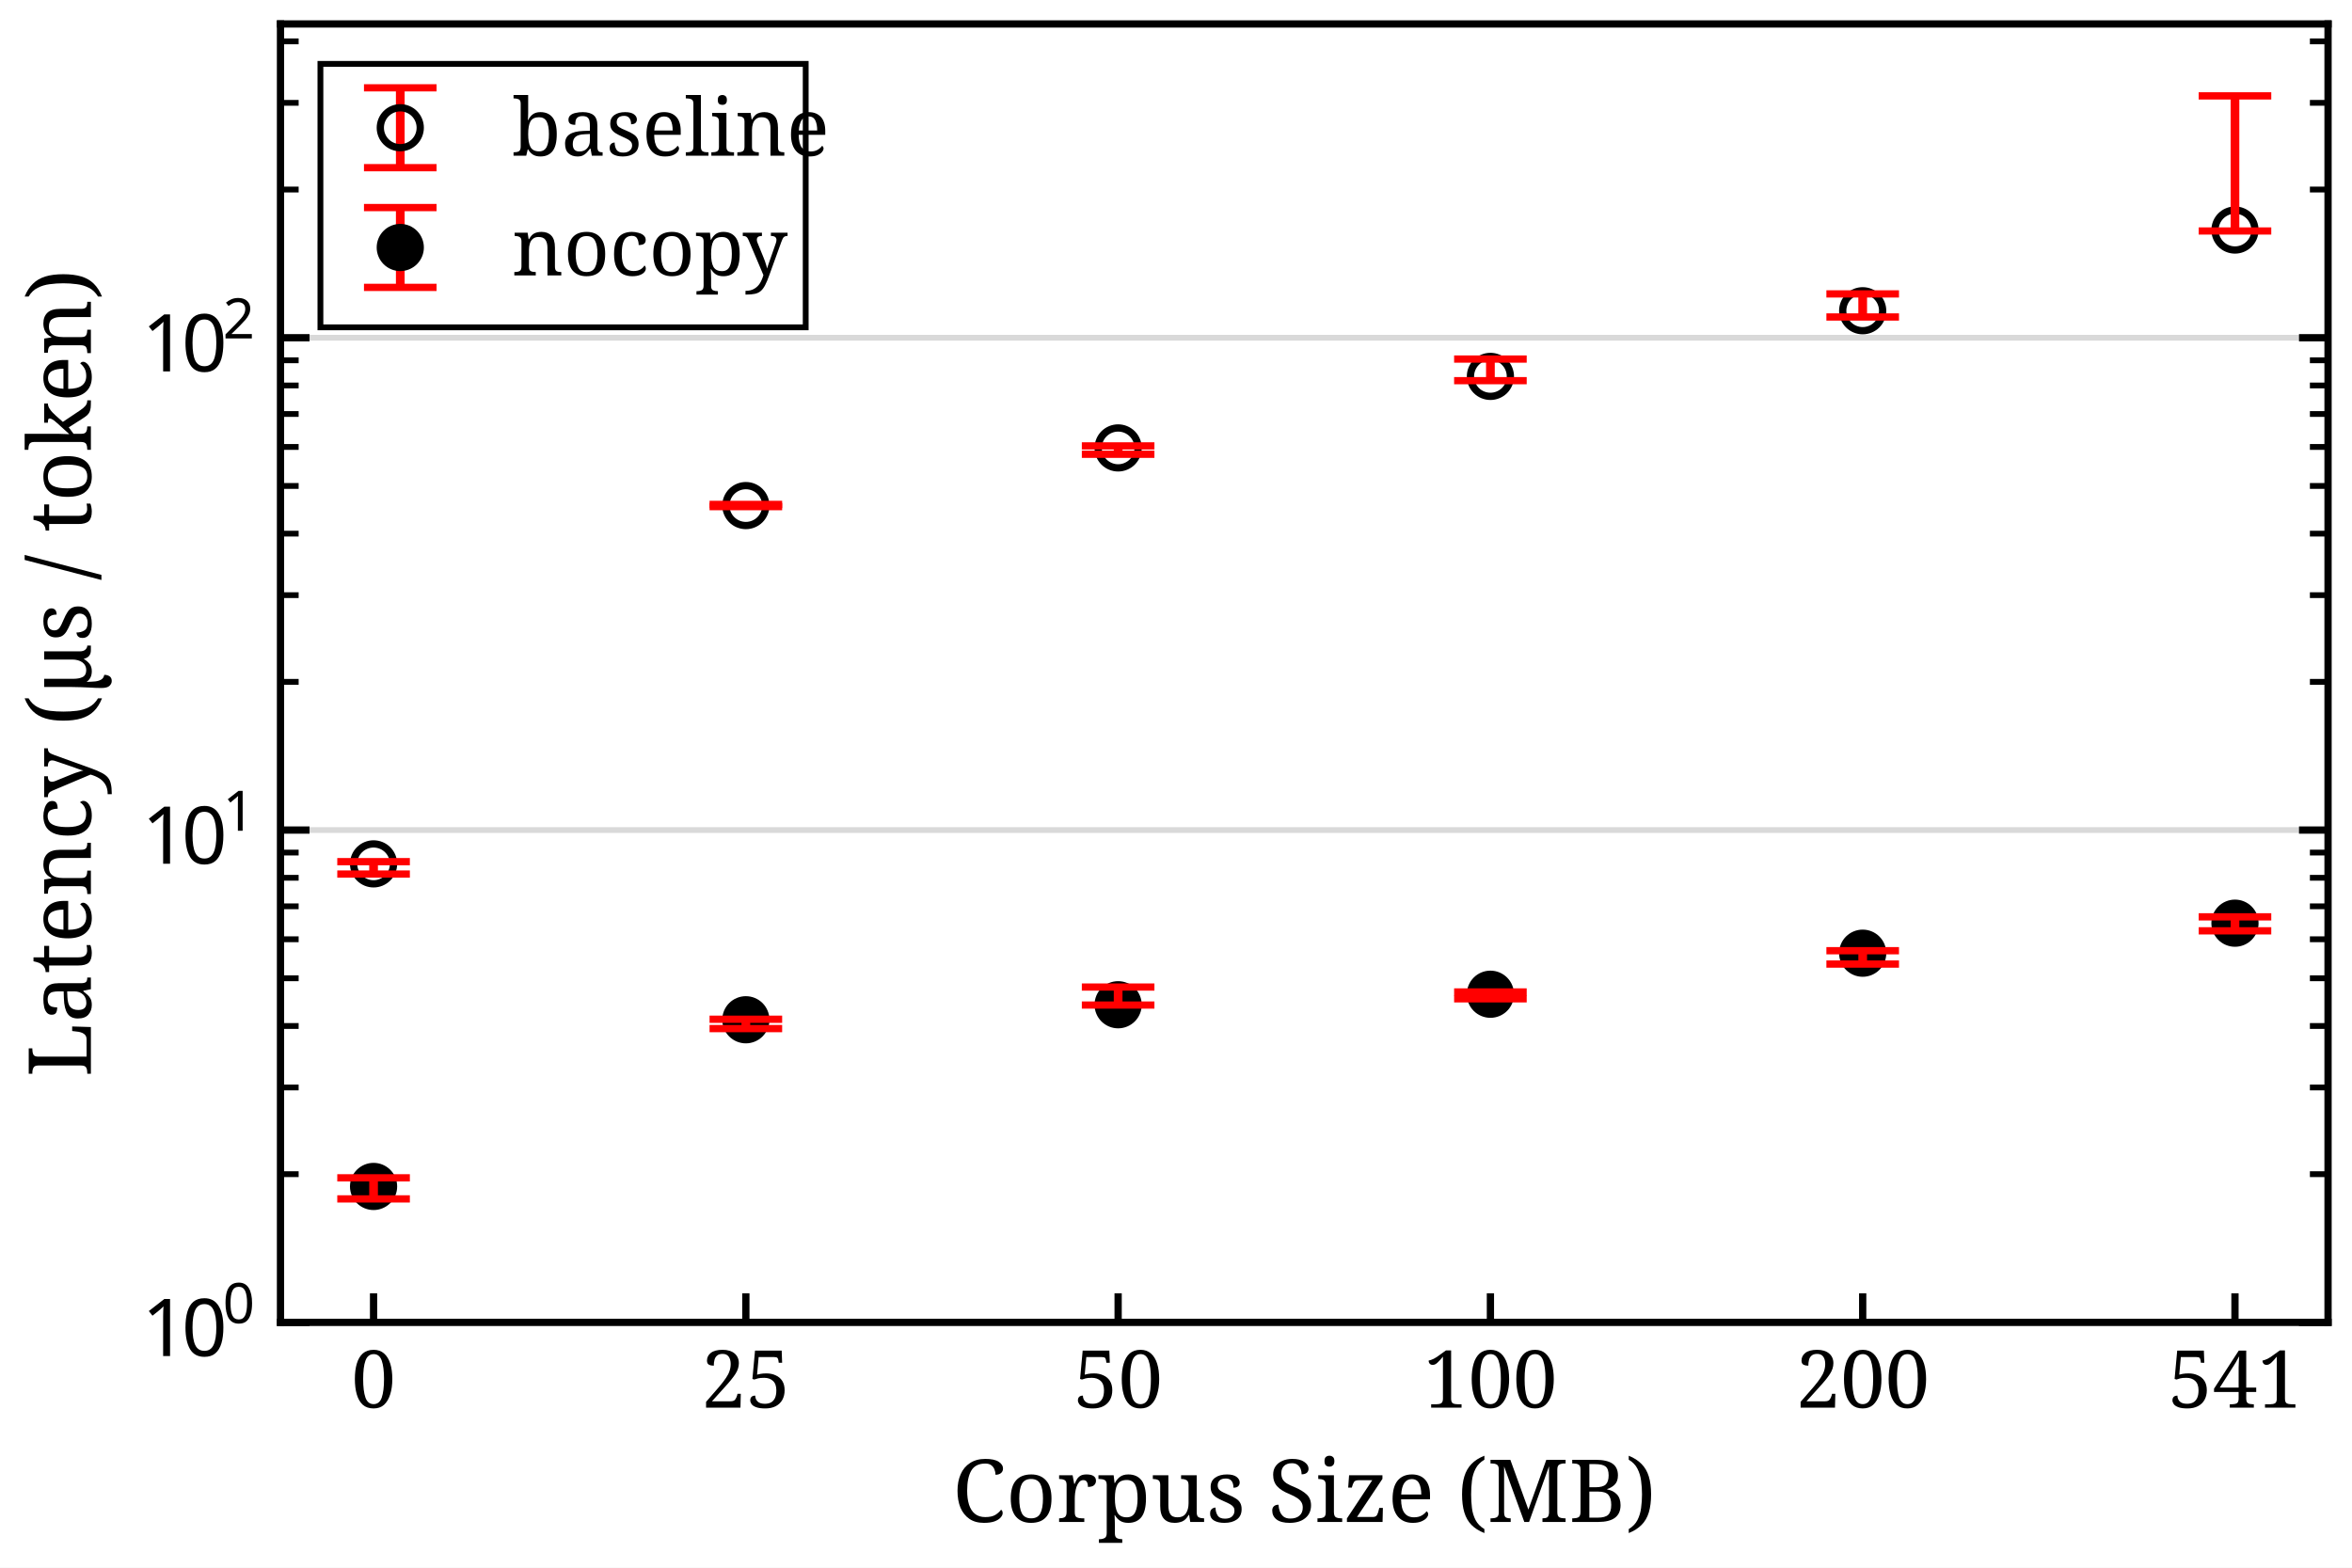
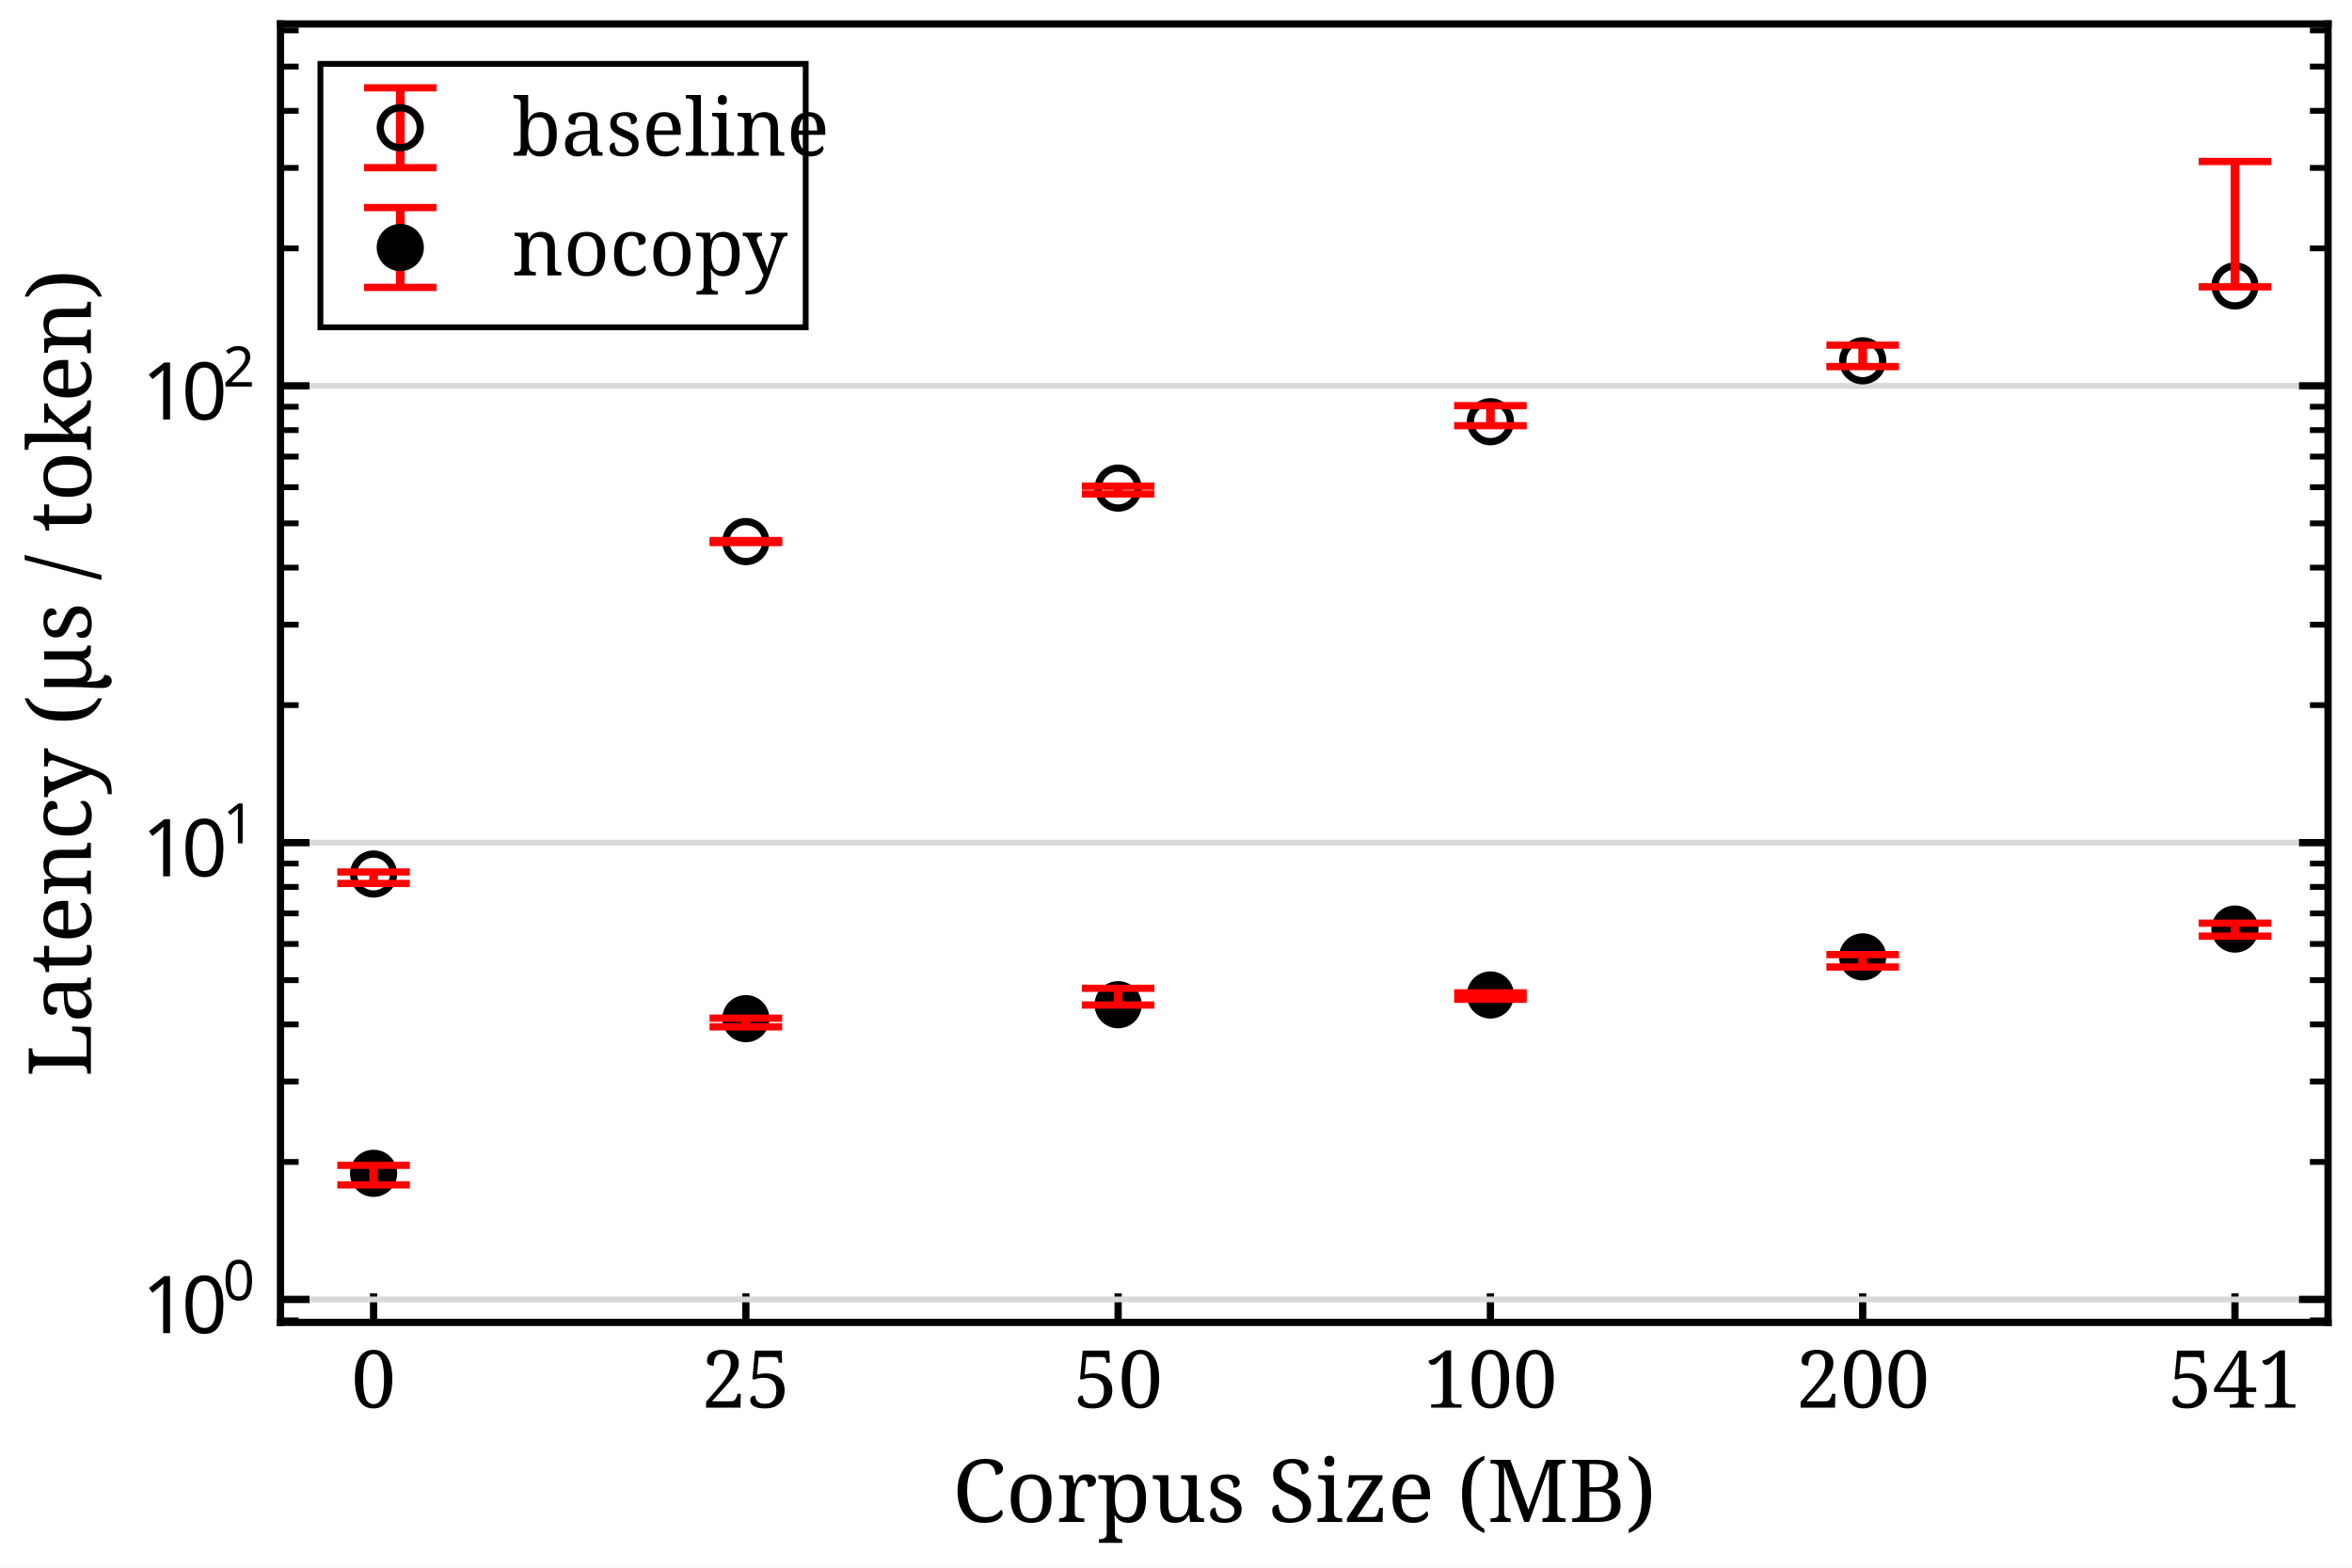
<svg xmlns="http://www.w3.org/2000/svg" xmlns:xlink="http://www.w3.org/1999/xlink" width="324pt" height="216pt" viewBox="0 0 324 216" version="1.1">
  <defs>
    <style type="text/css">*{stroke-linejoin: round; stroke-linecap: butt}</style>
  </defs>
  <g id="figure_1">
    <g id="patch_1">
      <path d="M 0 216  L 324 216  L 324 0  L 0 0  z " style="fill: #ffffff" />
    </g>
    <g id="axes_1">
      <g id="patch_2">
        <path d="M 38.64 182.2  L 320.7 182.2  L 320.7 3.3  L 38.64 3.3  z " style="fill: #ffffff" />
      </g>
      <g id="matplotlib.axis_1">
        <g id="xtick_1">
          <g id="line2d_1">
            <defs>
              <path id="mae15c62b7d" d="M 0 0  L 0 -4  " style="stroke: #000000" />
            </defs>
            <g>
              <use xlink:href="#mae15c62b7d" x="51.461" y="182.2" style="stroke: #000000" />
            </g>
          </g>
          <g id="text_1">
            <text style="font-size: 11px; font-family: 'STIXGeneral', serif; text-anchor: middle" x="51.461" y="193.95" transform="rotate(-0 51.46091 193.95)">0</text>
          </g>
        </g>
        <g id="xtick_2">
          <g id="line2d_2">
            <g>
              <use xlink:href="#mae15c62b7d" x="102.745" y="182.2" style="stroke: #000000" />
            </g>
          </g>
          <g id="text_2">
            <text style="font-size: 11px; font-family: 'STIXGeneral', serif; text-anchor: middle" x="102.745" y="193.95" transform="rotate(-0 102.7445 193.95)">25</text>
          </g>
        </g>
        <g id="xtick_3">
          <g id="line2d_3">
            <g>
              <use xlink:href="#mae15c62b7d" x="154.028" y="182.2" style="stroke: #000000" />
            </g>
          </g>
          <g id="text_3">
            <text style="font-size: 11px; font-family: 'STIXGeneral', serif; text-anchor: middle" x="154.028" y="193.95" transform="rotate(-0 154.0282 193.95)">50</text>
          </g>
        </g>
        <g id="xtick_4">
          <g id="line2d_4">
            <g>
              <use xlink:href="#mae15c62b7d" x="205.312" y="182.2" style="stroke: #000000" />
            </g>
          </g>
          <g id="text_4">
            <text style="font-size: 11px; font-family: 'STIXGeneral', serif; text-anchor: middle" x="205.312" y="193.95" transform="rotate(-0 205.3118 193.95)">100</text>
          </g>
        </g>
        <g id="xtick_5">
          <g id="line2d_5">
            <g>
              <use xlink:href="#mae15c62b7d" x="256.595" y="182.2" style="stroke: #000000" />
            </g>
          </g>
          <g id="text_5">
            <text style="font-size: 11px; font-family: 'STIXGeneral', serif; text-anchor: middle" x="256.595" y="193.95" transform="rotate(-0 256.5955 193.95)">200</text>
          </g>
        </g>
        <g id="xtick_6">
          <g id="line2d_6">
            <g>
              <use xlink:href="#mae15c62b7d" x="307.879" y="182.2" style="stroke: #000000" />
            </g>
          </g>
          <g id="text_6">
            <text style="font-size: 11px; font-family: 'STIXGeneral', serif; text-anchor: middle" x="307.879" y="193.95" transform="rotate(-0 307.8791 193.95)">541</text>
          </g>
        </g>
        <g id="text_7">
          <text style="font-size: 12px; font-family: 'STIXGeneral', serif; text-anchor: middle" x="179.67" y="209.7" transform="rotate(-0 179.67 209.7)">Corpus Size (MB)</text>
        </g>
      </g>
      <g id="matplotlib.axis_2">
        <g id="ytick_1">
          <g id="line2d_7">
-             <path d="M 38.64 182.2  L 320.7 182.2  " clip-path="url(#pb070761375)" style="fill: none; stroke: #d9d9d9; stroke-width: 0.8; stroke-linecap: square" />
+             <path d="M 38.64 179.039  L 320.7 179.039  " clip-path="url(#pb070761375)" style="fill: none; stroke: #d9d9d9; stroke-width: 0.8; stroke-linecap: square" />
          </g>
          <g id="line2d_8">
            <defs>
              <path id="m259b991957" d="M 0 0  L 4 0  " style="stroke: #000000" />
            </defs>
            <g>
-               <use xlink:href="#m259b991957" x="38.64" y="182.2" style="stroke: #000000" />
+               <use xlink:href="#m259b991957" x="38.64" y="179.039" style="stroke: #000000" />
            </g>
          </g>
          <g id="line2d_9">
            <defs>
              <path id="m09caad8e75" d="M 0 0  L -4 0  " style="stroke: #000000" />
            </defs>
            <g>
-               <use xlink:href="#m09caad8e75" x="320.7" y="182.2" style="stroke: #000000" />
+               <use xlink:href="#m09caad8e75" x="320.7" y="179.039" style="stroke: #000000" />
            </g>
          </g>
          <g id="text_8">
-             <g transform="translate(19.52 187.095)">
+             <g transform="translate(19.52 183.9345)">
              <text>
                <tspan x="0" y="-0.251" style="font-size: 11px; font-family: 'STIXGeneral'">1</tspan>
                <tspan x="5.5" y="-0.251" style="font-size: 11px; font-family: 'STIXGeneral'">0</tspan>
                <tspan x="11.173" y="-4.794" style="font-size: 7.7px; font-family: 'STIXGeneral'">0</tspan>
              </text>
            </g>
          </g>
        </g>
        <g id="ytick_2">
          <g id="line2d_10">
-             <path d="M 38.64 114.367  L 320.7 114.367  " clip-path="url(#pb070761375)" style="fill: none; stroke: #d9d9d9; stroke-width: 0.8; stroke-linecap: square" />
+             <path d="M 38.64 116.102  L 320.7 116.102  " clip-path="url(#pb070761375)" style="fill: none; stroke: #d9d9d9; stroke-width: 0.8; stroke-linecap: square" />
          </g>
          <g id="line2d_11">
            <g>
-               <use xlink:href="#m259b991957" x="38.64" y="114.367" style="stroke: #000000" />
+               <use xlink:href="#m259b991957" x="38.64" y="116.102" style="stroke: #000000" />
            </g>
          </g>
          <g id="line2d_12">
            <g>
-               <use xlink:href="#m09caad8e75" x="320.7" y="114.367" style="stroke: #000000" />
+               <use xlink:href="#m09caad8e75" x="320.7" y="116.102" style="stroke: #000000" />
            </g>
          </g>
          <g id="text_9">
-             <g transform="translate(19.52 119.2625)">
+             <g transform="translate(19.52 120.9968)">
              <text>
                <tspan x="0" y="-0.251" style="font-size: 11px; font-family: 'STIXGeneral'">1</tspan>
                <tspan x="5.5" y="-0.251" style="font-size: 11px; font-family: 'STIXGeneral'">0</tspan>
                <tspan x="11.173" y="-4.794" style="font-size: 7.7px; font-family: 'STIXGeneral'">1</tspan>
              </text>
            </g>
          </g>
        </g>
        <g id="ytick_3">
          <g id="line2d_13">
-             <path d="M 38.64 46.535  L 320.7 46.535  " clip-path="url(#pb070761375)" style="fill: none; stroke: #d9d9d9; stroke-width: 0.8; stroke-linecap: square" />
+             <path d="M 38.64 53.164  L 320.7 53.164  " clip-path="url(#pb070761375)" style="fill: none; stroke: #d9d9d9; stroke-width: 0.8; stroke-linecap: square" />
          </g>
          <g id="line2d_14">
            <g>
-               <use xlink:href="#m259b991957" x="38.64" y="46.535" style="stroke: #000000" />
+               <use xlink:href="#m259b991957" x="38.64" y="53.164" style="stroke: #000000" />
            </g>
          </g>
          <g id="line2d_15">
            <g>
-               <use xlink:href="#m09caad8e75" x="320.7" y="46.535" style="stroke: #000000" />
+               <use xlink:href="#m09caad8e75" x="320.7" y="53.164" style="stroke: #000000" />
            </g>
          </g>
          <g id="text_10">
-             <g transform="translate(19.52 51.42991)">
+             <g transform="translate(19.52 58.05918)">
              <text>
                <tspan x="0" y="-0.251" style="font-size: 11px; font-family: 'STIXGeneral'">1</tspan>
                <tspan x="5.5" y="-0.251" style="font-size: 11px; font-family: 'STIXGeneral'">0</tspan>
                <tspan x="11.173" y="-4.794" style="font-size: 7.7px; font-family: 'STIXGeneral'">2</tspan>
              </text>
            </g>
          </g>
        </g>
        <g id="ytick_4">
          <g id="line2d_16">
            <defs>
              <path id="m354f2f4444" d="M 0 0  L 2.5 0  " style="stroke: #000000; stroke-width: 0.8" />
            </defs>
            <g>
-               <use xlink:href="#m354f2f4444" x="38.64" y="161.78" style="stroke: #000000; stroke-width: 0.8" />
+               <use xlink:href="#m354f2f4444" x="38.64" y="181.919" style="stroke: #000000; stroke-width: 0.8" />
            </g>
          </g>
          <g id="line2d_17">
            <defs>
              <path id="m3478efc628" d="M 0 0  L -2.5 0  " style="stroke: #000000; stroke-width: 0.8" />
            </defs>
            <g>
-               <use xlink:href="#m3478efc628" x="320.7" y="161.78" style="stroke: #000000; stroke-width: 0.8" />
+               <use xlink:href="#m3478efc628" x="320.7" y="181.919" style="stroke: #000000; stroke-width: 0.8" />
            </g>
          </g>
        </g>
        <g id="ytick_5">
          <g id="line2d_18">
            <g>
-               <use xlink:href="#m354f2f4444" x="38.64" y="149.836" style="stroke: #000000; stroke-width: 0.8" />
+               <use xlink:href="#m354f2f4444" x="38.64" y="160.093" style="stroke: #000000; stroke-width: 0.8" />
            </g>
          </g>
          <g id="line2d_19">
            <g>
-               <use xlink:href="#m3478efc628" x="320.7" y="149.836" style="stroke: #000000; stroke-width: 0.8" />
+               <use xlink:href="#m3478efc628" x="320.7" y="160.093" style="stroke: #000000; stroke-width: 0.8" />
            </g>
          </g>
        </g>
        <g id="ytick_6">
          <g id="line2d_20">
            <g>
-               <use xlink:href="#m354f2f4444" x="38.64" y="141.361" style="stroke: #000000; stroke-width: 0.8" />
+               <use xlink:href="#m354f2f4444" x="38.64" y="149.011" style="stroke: #000000; stroke-width: 0.8" />
            </g>
          </g>
          <g id="line2d_21">
            <g>
-               <use xlink:href="#m3478efc628" x="320.7" y="141.361" style="stroke: #000000; stroke-width: 0.8" />
+               <use xlink:href="#m3478efc628" x="320.7" y="149.011" style="stroke: #000000; stroke-width: 0.8" />
            </g>
          </g>
        </g>
        <g id="ytick_7">
          <g id="line2d_22">
            <g>
-               <use xlink:href="#m354f2f4444" x="38.64" y="134.787" style="stroke: #000000; stroke-width: 0.8" />
+               <use xlink:href="#m354f2f4444" x="38.64" y="141.147" style="stroke: #000000; stroke-width: 0.8" />
            </g>
          </g>
          <g id="line2d_23">
            <g>
-               <use xlink:href="#m3478efc628" x="320.7" y="134.787" style="stroke: #000000; stroke-width: 0.8" />
+               <use xlink:href="#m3478efc628" x="320.7" y="141.147" style="stroke: #000000; stroke-width: 0.8" />
            </g>
          </g>
        </g>
        <g id="ytick_8">
          <g id="line2d_24">
            <g>
-               <use xlink:href="#m354f2f4444" x="38.64" y="129.416" style="stroke: #000000; stroke-width: 0.8" />
+               <use xlink:href="#m354f2f4444" x="38.64" y="135.048" style="stroke: #000000; stroke-width: 0.8" />
            </g>
          </g>
          <g id="line2d_25">
            <g>
-               <use xlink:href="#m3478efc628" x="320.7" y="129.416" style="stroke: #000000; stroke-width: 0.8" />
+               <use xlink:href="#m3478efc628" x="320.7" y="135.048" style="stroke: #000000; stroke-width: 0.8" />
            </g>
          </g>
        </g>
        <g id="ytick_9">
          <g id="line2d_26">
            <g>
-               <use xlink:href="#m354f2f4444" x="38.64" y="124.875" style="stroke: #000000; stroke-width: 0.8" />
+               <use xlink:href="#m354f2f4444" x="38.64" y="130.064" style="stroke: #000000; stroke-width: 0.8" />
            </g>
          </g>
          <g id="line2d_27">
            <g>
-               <use xlink:href="#m3478efc628" x="320.7" y="124.875" style="stroke: #000000; stroke-width: 0.8" />
+               <use xlink:href="#m3478efc628" x="320.7" y="130.064" style="stroke: #000000; stroke-width: 0.8" />
            </g>
          </g>
        </g>
        <g id="ytick_10">
          <g id="line2d_28">
            <g>
-               <use xlink:href="#m354f2f4444" x="38.64" y="120.941" style="stroke: #000000; stroke-width: 0.8" />
+               <use xlink:href="#m354f2f4444" x="38.64" y="125.851" style="stroke: #000000; stroke-width: 0.8" />
            </g>
          </g>
          <g id="line2d_29">
            <g>
-               <use xlink:href="#m3478efc628" x="320.7" y="120.941" style="stroke: #000000; stroke-width: 0.8" />
+               <use xlink:href="#m3478efc628" x="320.7" y="125.851" style="stroke: #000000; stroke-width: 0.8" />
            </g>
          </g>
        </g>
        <g id="ytick_11">
          <g id="line2d_30">
            <g>
-               <use xlink:href="#m354f2f4444" x="38.64" y="117.471" style="stroke: #000000; stroke-width: 0.8" />
+               <use xlink:href="#m354f2f4444" x="38.64" y="122.201" style="stroke: #000000; stroke-width: 0.8" />
            </g>
          </g>
          <g id="line2d_31">
            <g>
-               <use xlink:href="#m3478efc628" x="320.7" y="117.471" style="stroke: #000000; stroke-width: 0.8" />
+               <use xlink:href="#m3478efc628" x="320.7" y="122.201" style="stroke: #000000; stroke-width: 0.8" />
            </g>
          </g>
        </g>
        <g id="ytick_12">
          <g id="line2d_32">
            <g>
-               <use xlink:href="#m354f2f4444" x="38.64" y="93.948" style="stroke: #000000; stroke-width: 0.8" />
+               <use xlink:href="#m354f2f4444" x="38.64" y="118.982" style="stroke: #000000; stroke-width: 0.8" />
            </g>
          </g>
          <g id="line2d_33">
            <g>
-               <use xlink:href="#m3478efc628" x="320.7" y="93.948" style="stroke: #000000; stroke-width: 0.8" />
+               <use xlink:href="#m3478efc628" x="320.7" y="118.982" style="stroke: #000000; stroke-width: 0.8" />
            </g>
          </g>
        </g>
        <g id="ytick_13">
          <g id="line2d_34">
            <g>
-               <use xlink:href="#m354f2f4444" x="38.64" y="82.003" style="stroke: #000000; stroke-width: 0.8" />
+               <use xlink:href="#m354f2f4444" x="38.64" y="97.156" style="stroke: #000000; stroke-width: 0.8" />
            </g>
          </g>
          <g id="line2d_35">
            <g>
-               <use xlink:href="#m3478efc628" x="320.7" y="82.003" style="stroke: #000000; stroke-width: 0.8" />
+               <use xlink:href="#m3478efc628" x="320.7" y="97.156" style="stroke: #000000; stroke-width: 0.8" />
            </g>
          </g>
        </g>
        <g id="ytick_14">
          <g id="line2d_36">
            <g>
-               <use xlink:href="#m354f2f4444" x="38.64" y="73.528" style="stroke: #000000; stroke-width: 0.8" />
+               <use xlink:href="#m354f2f4444" x="38.64" y="86.073" style="stroke: #000000; stroke-width: 0.8" />
            </g>
          </g>
          <g id="line2d_37">
            <g>
-               <use xlink:href="#m3478efc628" x="320.7" y="73.528" style="stroke: #000000; stroke-width: 0.8" />
+               <use xlink:href="#m3478efc628" x="320.7" y="86.073" style="stroke: #000000; stroke-width: 0.8" />
            </g>
          </g>
        </g>
        <g id="ytick_15">
          <g id="line2d_38">
            <g>
-               <use xlink:href="#m354f2f4444" x="38.64" y="66.955" style="stroke: #000000; stroke-width: 0.8" />
+               <use xlink:href="#m354f2f4444" x="38.64" y="78.21" style="stroke: #000000; stroke-width: 0.8" />
            </g>
          </g>
          <g id="line2d_39">
            <g>
-               <use xlink:href="#m3478efc628" x="320.7" y="66.955" style="stroke: #000000; stroke-width: 0.8" />
+               <use xlink:href="#m3478efc628" x="320.7" y="78.21" style="stroke: #000000; stroke-width: 0.8" />
            </g>
          </g>
        </g>
        <g id="ytick_16">
          <g id="line2d_40">
            <g>
-               <use xlink:href="#m354f2f4444" x="38.64" y="61.583" style="stroke: #000000; stroke-width: 0.8" />
+               <use xlink:href="#m354f2f4444" x="38.64" y="72.11" style="stroke: #000000; stroke-width: 0.8" />
            </g>
          </g>
          <g id="line2d_41">
            <g>
-               <use xlink:href="#m3478efc628" x="320.7" y="61.583" style="stroke: #000000; stroke-width: 0.8" />
+               <use xlink:href="#m3478efc628" x="320.7" y="72.11" style="stroke: #000000; stroke-width: 0.8" />
            </g>
          </g>
        </g>
        <g id="ytick_17">
          <g id="line2d_42">
            <g>
-               <use xlink:href="#m354f2f4444" x="38.64" y="57.042" style="stroke: #000000; stroke-width: 0.8" />
+               <use xlink:href="#m354f2f4444" x="38.64" y="67.127" style="stroke: #000000; stroke-width: 0.8" />
            </g>
          </g>
          <g id="line2d_43">
            <g>
-               <use xlink:href="#m3478efc628" x="320.7" y="57.042" style="stroke: #000000; stroke-width: 0.8" />
+               <use xlink:href="#m3478efc628" x="320.7" y="67.127" style="stroke: #000000; stroke-width: 0.8" />
            </g>
          </g>
        </g>
        <g id="ytick_18">
          <g id="line2d_44">
            <g>
-               <use xlink:href="#m354f2f4444" x="38.64" y="53.109" style="stroke: #000000; stroke-width: 0.8" />
+               <use xlink:href="#m354f2f4444" x="38.64" y="62.913" style="stroke: #000000; stroke-width: 0.8" />
            </g>
          </g>
          <g id="line2d_45">
            <g>
-               <use xlink:href="#m3478efc628" x="320.7" y="53.109" style="stroke: #000000; stroke-width: 0.8" />
+               <use xlink:href="#m3478efc628" x="320.7" y="62.913" style="stroke: #000000; stroke-width: 0.8" />
            </g>
          </g>
        </g>
        <g id="ytick_19">
          <g id="line2d_46">
            <g>
-               <use xlink:href="#m354f2f4444" x="38.64" y="49.639" style="stroke: #000000; stroke-width: 0.8" />
+               <use xlink:href="#m354f2f4444" x="38.64" y="59.263" style="stroke: #000000; stroke-width: 0.8" />
            </g>
          </g>
          <g id="line2d_47">
            <g>
-               <use xlink:href="#m3478efc628" x="320.7" y="49.639" style="stroke: #000000; stroke-width: 0.8" />
+               <use xlink:href="#m3478efc628" x="320.7" y="59.263" style="stroke: #000000; stroke-width: 0.8" />
            </g>
          </g>
        </g>
        <g id="ytick_20">
          <g id="line2d_48">
            <g>
-               <use xlink:href="#m354f2f4444" x="38.64" y="26.115" style="stroke: #000000; stroke-width: 0.8" />
+               <use xlink:href="#m354f2f4444" x="38.64" y="56.044" style="stroke: #000000; stroke-width: 0.8" />
            </g>
          </g>
          <g id="line2d_49">
            <g>
-               <use xlink:href="#m3478efc628" x="320.7" y="26.115" style="stroke: #000000; stroke-width: 0.8" />
+               <use xlink:href="#m3478efc628" x="320.7" y="56.044" style="stroke: #000000; stroke-width: 0.8" />
            </g>
          </g>
        </g>
        <g id="ytick_21">
          <g id="line2d_50">
            <g>
-               <use xlink:href="#m354f2f4444" x="38.64" y="14.171" style="stroke: #000000; stroke-width: 0.8" />
+               <use xlink:href="#m354f2f4444" x="38.64" y="34.218" style="stroke: #000000; stroke-width: 0.8" />
            </g>
          </g>
          <g id="line2d_51">
            <g>
-               <use xlink:href="#m3478efc628" x="320.7" y="14.171" style="stroke: #000000; stroke-width: 0.8" />
+               <use xlink:href="#m3478efc628" x="320.7" y="34.218" style="stroke: #000000; stroke-width: 0.8" />
            </g>
          </g>
        </g>
        <g id="ytick_22">
          <g id="line2d_52">
            <g>
-               <use xlink:href="#m354f2f4444" x="38.64" y="5.696" style="stroke: #000000; stroke-width: 0.8" />
+               <use xlink:href="#m354f2f4444" x="38.64" y="23.135" style="stroke: #000000; stroke-width: 0.8" />
            </g>
          </g>
          <g id="line2d_53">
            <g>
-               <use xlink:href="#m3478efc628" x="320.7" y="5.696" style="stroke: #000000; stroke-width: 0.8" />
+               <use xlink:href="#m3478efc628" x="320.7" y="23.135" style="stroke: #000000; stroke-width: 0.8" />
+             </g>
+           </g>
+         </g>
+         <g id="ytick_23">
+           <g id="line2d_54">
+             <g>
+               <use xlink:href="#m354f2f4444" x="38.64" y="15.272" style="stroke: #000000; stroke-width: 0.8" />
+             </g>
+           </g>
+           <g id="line2d_55">
+             <g>
+               <use xlink:href="#m3478efc628" x="320.7" y="15.272" style="stroke: #000000; stroke-width: 0.8" />
+             </g>
+           </g>
+         </g>
+         <g id="ytick_24">
+           <g id="line2d_56">
+             <g>
+               <use xlink:href="#m354f2f4444" x="38.64" y="9.173" style="stroke: #000000; stroke-width: 0.8" />
+             </g>
+           </g>
+           <g id="line2d_57">
+             <g>
+               <use xlink:href="#m3478efc628" x="320.7" y="9.173" style="stroke: #000000; stroke-width: 0.8" />
+             </g>
+           </g>
+         </g>
+         <g id="ytick_25">
+           <g id="line2d_58">
+             <g>
+               <use xlink:href="#m354f2f4444" x="38.64" y="4.189" style="stroke: #000000; stroke-width: 0.8" />
+             </g>
+           </g>
+           <g id="line2d_59">
+             <g>
+               <use xlink:href="#m3478efc628" x="320.7" y="4.189" style="stroke: #000000; stroke-width: 0.8" />
            </g>
          </g>
        </g>
        <g id="text_11">
          <text style="font-size: 12px; font-family: 'STIXGeneral', serif; text-anchor: middle" x="12.52" y="92.75" transform="rotate(-90 12.52 92.75)">Latency (µs / token)</text>
        </g>
      </g>
      <g id="patch_3">
        <path d="M 38.64 182.2  L 38.64 3.3  " style="fill: none; stroke: #000000; stroke-linejoin: miter; stroke-linecap: square" />
      </g>
      <g id="patch_4">
        <path d="M 320.7 182.2  L 320.7 3.3  " style="fill: none; stroke: #000000; stroke-linejoin: miter; stroke-linecap: square" />
      </g>
      <g id="patch_5">
        <path d="M 38.64 182.2  L 320.7 182.2  " style="fill: none; stroke: #000000; stroke-linejoin: miter; stroke-linecap: square" />
      </g>
      <g id="patch_6">
        <path d="M 38.64 3.3  L 320.7 3.3  " style="fill: none; stroke: #000000; stroke-linejoin: miter; stroke-linecap: square" />
      </g>
-       <g id="line2d_54">
+       <g id="line2d_60">
        <defs>
          <path id="m9330706859" d="M 0 2.75  C 0.729 2.75 1.429 2.46 1.945 1.945  C 2.46 1.429 2.75 0.729 2.75 0  C 2.75 -0.729 2.46 -1.429 1.945 -1.945  C 1.429 -2.46 0.729 -2.75 0 -2.75  C -0.729 -2.75 -1.429 -2.46 -1.945 -1.945  C -2.46 -1.429 -2.75 -0.729 -2.75 0  C -2.75 0.729 -2.46 1.429 -1.945 1.945  C -1.429 2.46 -0.729 2.75 0 2.75  z " style="stroke: #000000" />
        </defs>
        <g clip-path="url(#pb070761375)">
-           <use xlink:href="#m9330706859" x="51.461" y="119.027" style="fill-opacity: 0; stroke: #000000" />
-           <use xlink:href="#m9330706859" x="102.745" y="69.66" style="fill-opacity: 0; stroke: #000000" />
-           <use xlink:href="#m9330706859" x="154.028" y="61.716" style="fill-opacity: 0; stroke: #000000" />
-           <use xlink:href="#m9330706859" x="205.312" y="51.861" style="fill-opacity: 0; stroke: #000000" />
-           <use xlink:href="#m9330706859" x="256.595" y="42.815" style="fill-opacity: 0; stroke: #000000" />
-           <use xlink:href="#m9330706859" x="307.879" y="31.696" style="fill-opacity: 0; stroke: #000000" />
-         </g>
-       </g>
-       <g id="line2d_55">
+           <use xlink:href="#m9330706859" x="51.461" y="120.425" style="fill-opacity: 0; stroke: #000000" />
+           <use xlink:href="#m9330706859" x="102.745" y="74.621" style="fill-opacity: 0; stroke: #000000" />
+           <use xlink:href="#m9330706859" x="154.028" y="67.25" style="fill-opacity: 0; stroke: #000000" />
+           <use xlink:href="#m9330706859" x="205.312" y="58.106" style="fill-opacity: 0; stroke: #000000" />
+           <use xlink:href="#m9330706859" x="256.595" y="49.712" style="fill-opacity: 0; stroke: #000000" />
+           <use xlink:href="#m9330706859" x="307.879" y="39.396" style="fill-opacity: 0; stroke: #000000" />
+         </g>
+       </g>
+       <g id="line2d_61">
        <defs>
          <path id="m2edd22f03a" d="M 0 2.75  C 0.729 2.75 1.429 2.46 1.945 1.945  C 2.46 1.429 2.75 0.729 2.75 0  C 2.75 -0.729 2.46 -1.429 1.945 -1.945  C 1.429 -2.46 0.729 -2.75 0 -2.75  C -0.729 -2.75 -1.429 -2.46 -1.945 -1.945  C -2.46 -1.429 -2.75 -0.729 -2.75 0  C -2.75 0.729 -2.46 1.429 -1.945 1.945  C -1.429 2.46 -0.729 2.75 0 2.75  z " style="stroke: #000000" />
        </defs>
        <g clip-path="url(#pb070761375)">
-           <use xlink:href="#m2edd22f03a" x="51.461" y="163.472" style="stroke: #000000" />
-           <use xlink:href="#m2edd22f03a" x="102.745" y="140.506" style="stroke: #000000" />
-           <use xlink:href="#m2edd22f03a" x="154.028" y="138.437" style="stroke: #000000" />
-           <use xlink:href="#m2edd22f03a" x="205.312" y="136.988" style="stroke: #000000" />
-           <use xlink:href="#m2edd22f03a" x="256.595" y="131.334" style="stroke: #000000" />
-           <use xlink:href="#m2edd22f03a" x="307.879" y="127.199" style="stroke: #000000" />
+           <use xlink:href="#m2edd22f03a" x="51.461" y="161.663" style="stroke: #000000" />
+           <use xlink:href="#m2edd22f03a" x="102.745" y="140.354" style="stroke: #000000" />
+           <use xlink:href="#m2edd22f03a" x="154.028" y="138.434" style="stroke: #000000" />
+           <use xlink:href="#m2edd22f03a" x="205.312" y="137.09" style="stroke: #000000" />
+           <use xlink:href="#m2edd22f03a" x="256.595" y="131.844" style="stroke: #000000" />
+           <use xlink:href="#m2edd22f03a" x="307.879" y="128.007" style="stroke: #000000" />
        </g>
      </g>
      <g id="LineCollection_1">
-         <path d="M 51.461 120.428  L 51.461 118.723  " clip-path="url(#pb070761375)" style="fill: none; stroke: #ff0000; stroke-width: 1.2" />
-         <path d="M 102.745 69.807  L 102.745 69.502  " clip-path="url(#pb070761375)" style="fill: none; stroke: #ff0000; stroke-width: 1.2" />
-         <path d="M 154.028 62.591  L 154.028 61.435  " clip-path="url(#pb070761375)" style="fill: none; stroke: #ff0000; stroke-width: 1.2" />
-         <path d="M 205.312 52.45  L 205.312 49.476  " clip-path="url(#pb070761375)" style="fill: none; stroke: #ff0000; stroke-width: 1.2" />
-         <path d="M 256.595 43.675  L 256.595 40.494  " clip-path="url(#pb070761375)" style="fill: none; stroke: #ff0000; stroke-width: 1.2" />
-         <path d="M 307.879 31.826  L 307.879 13.212  " clip-path="url(#pb070761375)" style="fill: none; stroke: #ff0000; stroke-width: 1.2" />
-       </g>
-       <g id="line2d_56">
+         <path d="M 51.461 121.725  L 51.461 120.143  " clip-path="url(#pb070761375)" style="fill: none; stroke: #ff0000; stroke-width: 1.2" />
+         <path d="M 102.745 74.757  L 102.745 74.474  " clip-path="url(#pb070761375)" style="fill: none; stroke: #ff0000; stroke-width: 1.2" />
+         <path d="M 154.028 68.062  L 154.028 66.989  " clip-path="url(#pb070761375)" style="fill: none; stroke: #ff0000; stroke-width: 1.2" />
+         <path d="M 205.312 58.652  L 205.312 55.893  " clip-path="url(#pb070761375)" style="fill: none; stroke: #ff0000; stroke-width: 1.2" />
+         <path d="M 256.595 50.511  L 256.595 47.559  " clip-path="url(#pb070761375)" style="fill: none; stroke: #ff0000; stroke-width: 1.2" />
+         <path d="M 307.879 39.517  L 307.879 22.246  " clip-path="url(#pb070761375)" style="fill: none; stroke: #ff0000; stroke-width: 1.2" />
+       </g>
+       <g id="line2d_62">
        <defs>
          <path id="m7fa2742719" d="M 5 0  L -5 -0  " style="stroke: #ff0000" />
        </defs>
        <g clip-path="url(#pb070761375)">
-           <use xlink:href="#m7fa2742719" x="51.461" y="120.428" style="stroke: #ff0000" />
-           <use xlink:href="#m7fa2742719" x="102.745" y="69.807" style="stroke: #ff0000" />
-           <use xlink:href="#m7fa2742719" x="154.028" y="62.591" style="stroke: #ff0000" />
-           <use xlink:href="#m7fa2742719" x="205.312" y="52.45" style="stroke: #ff0000" />
-           <use xlink:href="#m7fa2742719" x="256.595" y="43.675" style="stroke: #ff0000" />
-           <use xlink:href="#m7fa2742719" x="307.879" y="31.826" style="stroke: #ff0000" />
-         </g>
-       </g>
-       <g id="line2d_57">
+           <use xlink:href="#m7fa2742719" x="51.461" y="121.725" style="stroke: #ff0000" />
+           <use xlink:href="#m7fa2742719" x="102.745" y="74.757" style="stroke: #ff0000" />
+           <use xlink:href="#m7fa2742719" x="154.028" y="68.062" style="stroke: #ff0000" />
+           <use xlink:href="#m7fa2742719" x="205.312" y="58.652" style="stroke: #ff0000" />
+           <use xlink:href="#m7fa2742719" x="256.595" y="50.511" style="stroke: #ff0000" />
+           <use xlink:href="#m7fa2742719" x="307.879" y="39.517" style="stroke: #ff0000" />
+         </g>
+       </g>
+       <g id="line2d_63">
        <g clip-path="url(#pb070761375)">
-           <use xlink:href="#m7fa2742719" x="51.461" y="118.723" style="stroke: #ff0000" />
-           <use xlink:href="#m7fa2742719" x="102.745" y="69.502" style="stroke: #ff0000" />
-           <use xlink:href="#m7fa2742719" x="154.028" y="61.435" style="stroke: #ff0000" />
-           <use xlink:href="#m7fa2742719" x="205.312" y="49.476" style="stroke: #ff0000" />
-           <use xlink:href="#m7fa2742719" x="256.595" y="40.494" style="stroke: #ff0000" />
-           <use xlink:href="#m7fa2742719" x="307.879" y="13.212" style="stroke: #ff0000" />
+           <use xlink:href="#m7fa2742719" x="51.461" y="120.143" style="stroke: #ff0000" />
+           <use xlink:href="#m7fa2742719" x="102.745" y="74.474" style="stroke: #ff0000" />
+           <use xlink:href="#m7fa2742719" x="154.028" y="66.989" style="stroke: #ff0000" />
+           <use xlink:href="#m7fa2742719" x="205.312" y="55.893" style="stroke: #ff0000" />
+           <use xlink:href="#m7fa2742719" x="256.595" y="47.559" style="stroke: #ff0000" />
+           <use xlink:href="#m7fa2742719" x="307.879" y="22.246" style="stroke: #ff0000" />
        </g>
      </g>
      <g id="LineCollection_2">
-         <path d="M 51.461 165.187  L 51.461 162.285  " clip-path="url(#pb070761375)" style="fill: none; stroke: #ff0000; stroke-width: 1.2" />
-         <path d="M 102.745 141.719  L 102.745 140.431  " clip-path="url(#pb070761375)" style="fill: none; stroke: #ff0000; stroke-width: 1.2" />
-         <path d="M 154.028 138.478  L 154.028 135.997  " clip-path="url(#pb070761375)" style="fill: none; stroke: #ff0000; stroke-width: 1.2" />
-         <path d="M 205.312 137.62  L 205.312 136.674  " clip-path="url(#pb070761375)" style="fill: none; stroke: #ff0000; stroke-width: 1.2" />
-         <path d="M 256.595 132.834  L 256.595 130.992  " clip-path="url(#pb070761375)" style="fill: none; stroke: #ff0000; stroke-width: 1.2" />
-         <path d="M 307.879 128.252  L 307.879 126.327  " clip-path="url(#pb070761375)" style="fill: none; stroke: #ff0000; stroke-width: 1.2" />
-       </g>
-       <g id="line2d_58">
+         <path d="M 51.461 163.254  L 51.461 160.561  " clip-path="url(#pb070761375)" style="fill: none; stroke: #ff0000; stroke-width: 1.2" />
+         <path d="M 102.745 141.48  L 102.745 140.285  " clip-path="url(#pb070761375)" style="fill: none; stroke: #ff0000; stroke-width: 1.2" />
+         <path d="M 154.028 138.472  L 154.028 136.171  " clip-path="url(#pb070761375)" style="fill: none; stroke: #ff0000; stroke-width: 1.2" />
+         <path d="M 205.312 137.677  L 205.312 136.798  " clip-path="url(#pb070761375)" style="fill: none; stroke: #ff0000; stroke-width: 1.2" />
+         <path d="M 256.595 133.236  L 256.595 131.527  " clip-path="url(#pb070761375)" style="fill: none; stroke: #ff0000; stroke-width: 1.2" />
+         <path d="M 307.879 128.984  L 307.879 127.199  " clip-path="url(#pb070761375)" style="fill: none; stroke: #ff0000; stroke-width: 1.2" />
+       </g>
+       <g id="line2d_64">
        <g clip-path="url(#pb070761375)">
-           <use xlink:href="#m7fa2742719" x="51.461" y="165.187" style="stroke: #ff0000" />
-           <use xlink:href="#m7fa2742719" x="102.745" y="141.719" style="stroke: #ff0000" />
-           <use xlink:href="#m7fa2742719" x="154.028" y="138.478" style="stroke: #ff0000" />
-           <use xlink:href="#m7fa2742719" x="205.312" y="137.62" style="stroke: #ff0000" />
-           <use xlink:href="#m7fa2742719" x="256.595" y="132.834" style="stroke: #ff0000" />
-           <use xlink:href="#m7fa2742719" x="307.879" y="128.252" style="stroke: #ff0000" />
-         </g>
-       </g>
-       <g id="line2d_59">
+           <use xlink:href="#m7fa2742719" x="51.461" y="163.254" style="stroke: #ff0000" />
+           <use xlink:href="#m7fa2742719" x="102.745" y="141.48" style="stroke: #ff0000" />
+           <use xlink:href="#m7fa2742719" x="154.028" y="138.472" style="stroke: #ff0000" />
+           <use xlink:href="#m7fa2742719" x="205.312" y="137.677" style="stroke: #ff0000" />
+           <use xlink:href="#m7fa2742719" x="256.595" y="133.236" style="stroke: #ff0000" />
+           <use xlink:href="#m7fa2742719" x="307.879" y="128.984" style="stroke: #ff0000" />
+         </g>
+       </g>
+       <g id="line2d_65">
        <g clip-path="url(#pb070761375)">
-           <use xlink:href="#m7fa2742719" x="51.461" y="162.285" style="stroke: #ff0000" />
-           <use xlink:href="#m7fa2742719" x="102.745" y="140.431" style="stroke: #ff0000" />
-           <use xlink:href="#m7fa2742719" x="154.028" y="135.997" style="stroke: #ff0000" />
-           <use xlink:href="#m7fa2742719" x="205.312" y="136.674" style="stroke: #ff0000" />
-           <use xlink:href="#m7fa2742719" x="256.595" y="130.992" style="stroke: #ff0000" />
-           <use xlink:href="#m7fa2742719" x="307.879" y="126.327" style="stroke: #ff0000" />
+           <use xlink:href="#m7fa2742719" x="51.461" y="160.561" style="stroke: #ff0000" />
+           <use xlink:href="#m7fa2742719" x="102.745" y="140.285" style="stroke: #ff0000" />
+           <use xlink:href="#m7fa2742719" x="154.028" y="136.171" style="stroke: #ff0000" />
+           <use xlink:href="#m7fa2742719" x="205.312" y="136.798" style="stroke: #ff0000" />
+           <use xlink:href="#m7fa2742719" x="256.595" y="131.527" style="stroke: #ff0000" />
+           <use xlink:href="#m7fa2742719" x="307.879" y="127.199" style="stroke: #ff0000" />
        </g>
      </g>
      <g id="legend_1">
        <g id="patch_7">
          <path d="M 44.14 45.1  L 110.989 45.1  L 110.989 8.8  L 44.14 8.8  z " style="fill: #ffffff; stroke: #000000; stroke-width: 0.8; stroke-linejoin: miter" />
        </g>
        <g id="LineCollection_3">
          <path d="M 55.14 23.1  L 55.14 12.1  " style="fill: none; stroke: #ff0000; stroke-width: 1.2" />
        </g>
-         <g id="line2d_60">
+         <g id="line2d_66">
          <g>
            <use xlink:href="#m7fa2742719" x="55.14" y="23.1" style="stroke: #ff0000" />
          </g>
        </g>
-         <g id="line2d_61">
+         <g id="line2d_67">
          <g>
            <use xlink:href="#m7fa2742719" x="55.14" y="12.1" style="stroke: #ff0000" />
          </g>
        </g>
-         <g id="line2d_62" />
-         <g id="line2d_63">
+         <g id="line2d_68" />
+         <g id="line2d_69">
          <g>
            <use xlink:href="#m9330706859" x="55.14" y="17.6" style="fill-opacity: 0; stroke: #000000" />
          </g>
        </g>
        <g id="text_12">
          <text style="font-size: 11px; font-family: 'STIXGeneral', serif; text-anchor: start" x="70.54" y="21.45" transform="rotate(-0 70.54 21.45)">baseline</text>
        </g>
        <g id="LineCollection_4">
          <path d="M 55.14 39.6  L 55.14 28.6  " style="fill: none; stroke: #ff0000; stroke-width: 1.2" />
        </g>
-         <g id="line2d_64">
+         <g id="line2d_70">
          <g>
            <use xlink:href="#m7fa2742719" x="55.14" y="39.6" style="stroke: #ff0000" />
          </g>
        </g>
-         <g id="line2d_65">
+         <g id="line2d_71">
          <g>
            <use xlink:href="#m7fa2742719" x="55.14" y="28.6" style="stroke: #ff0000" />
          </g>
        </g>
-         <g id="line2d_66" />
-         <g id="line2d_67">
+         <g id="line2d_72" />
+         <g id="line2d_73">
          <g>
            <use xlink:href="#m2edd22f03a" x="55.14" y="34.1" style="stroke: #000000" />
          </g>
        </g>
        <g id="text_13">
          <text style="font-size: 11px; font-family: 'STIXGeneral', serif; text-anchor: start" x="70.54" y="37.95" transform="rotate(-0 70.54 37.95)">nocopy</text>
        </g>
      </g>
    </g>
  </g>
  <defs>
    <clipPath id="pb070761375">
      <rect x="38.64" y="3.3" width="282.06" height="178.9" />
    </clipPath>
  </defs>
</svg>
